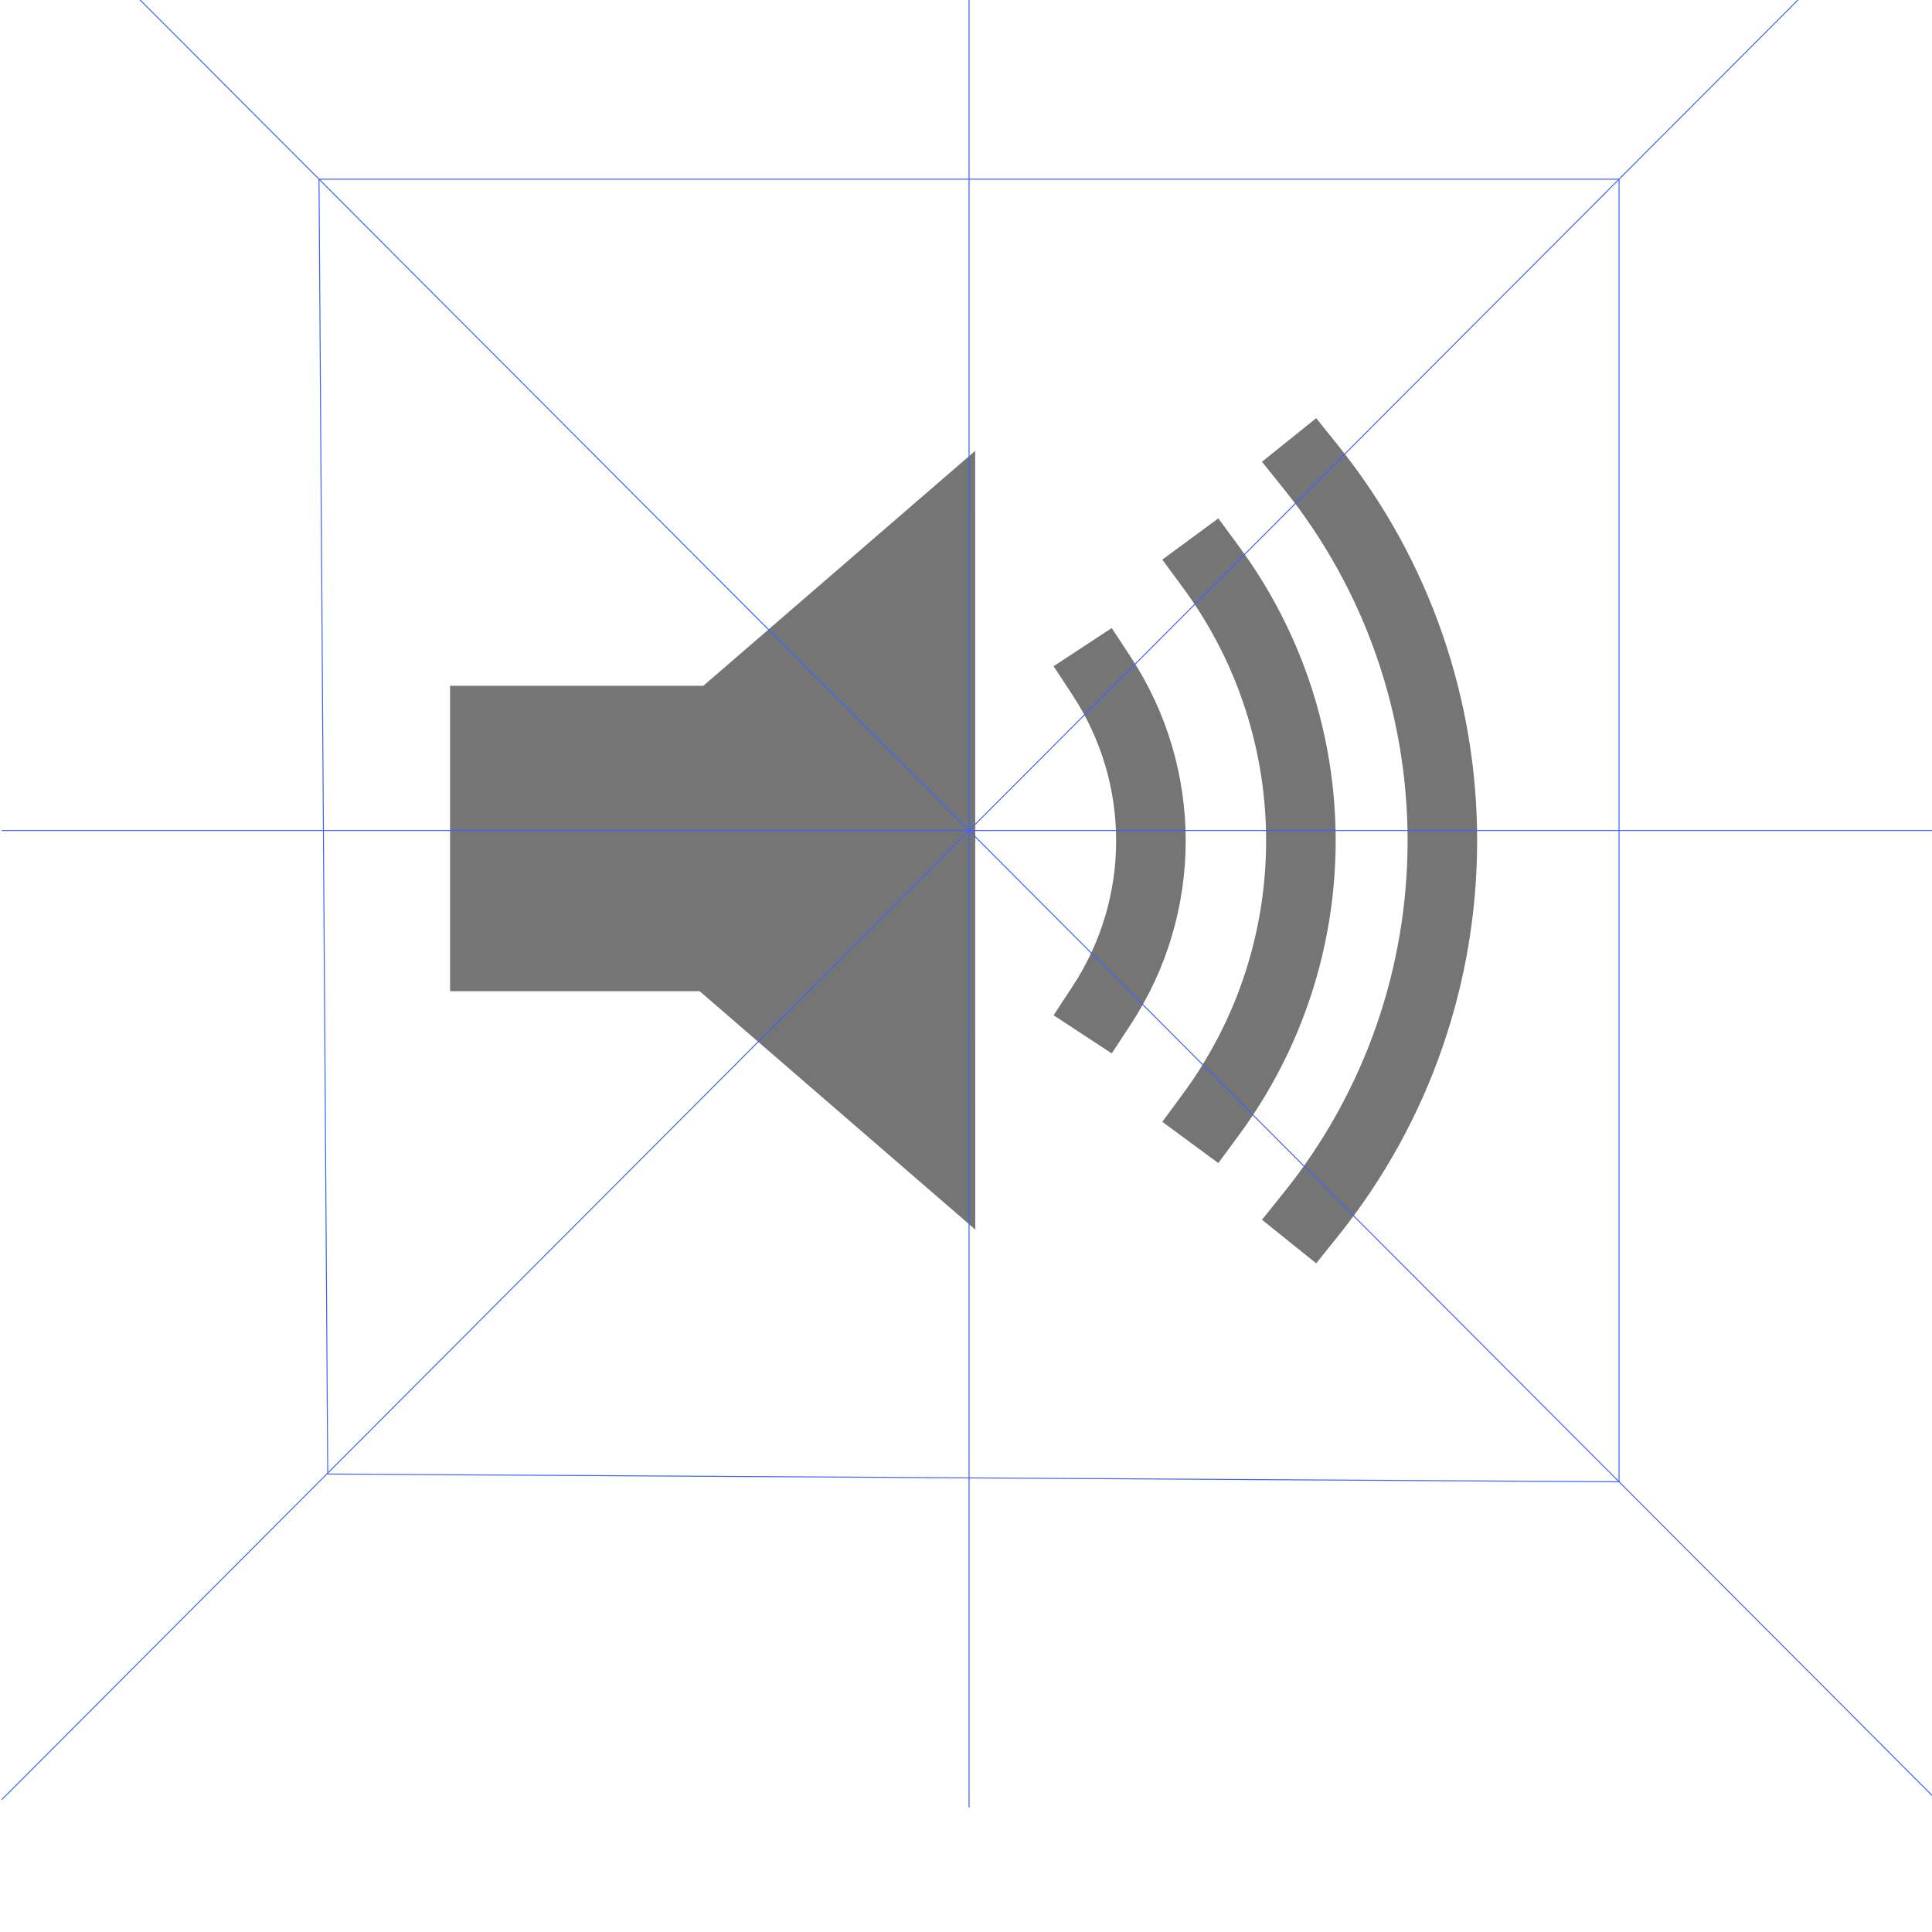
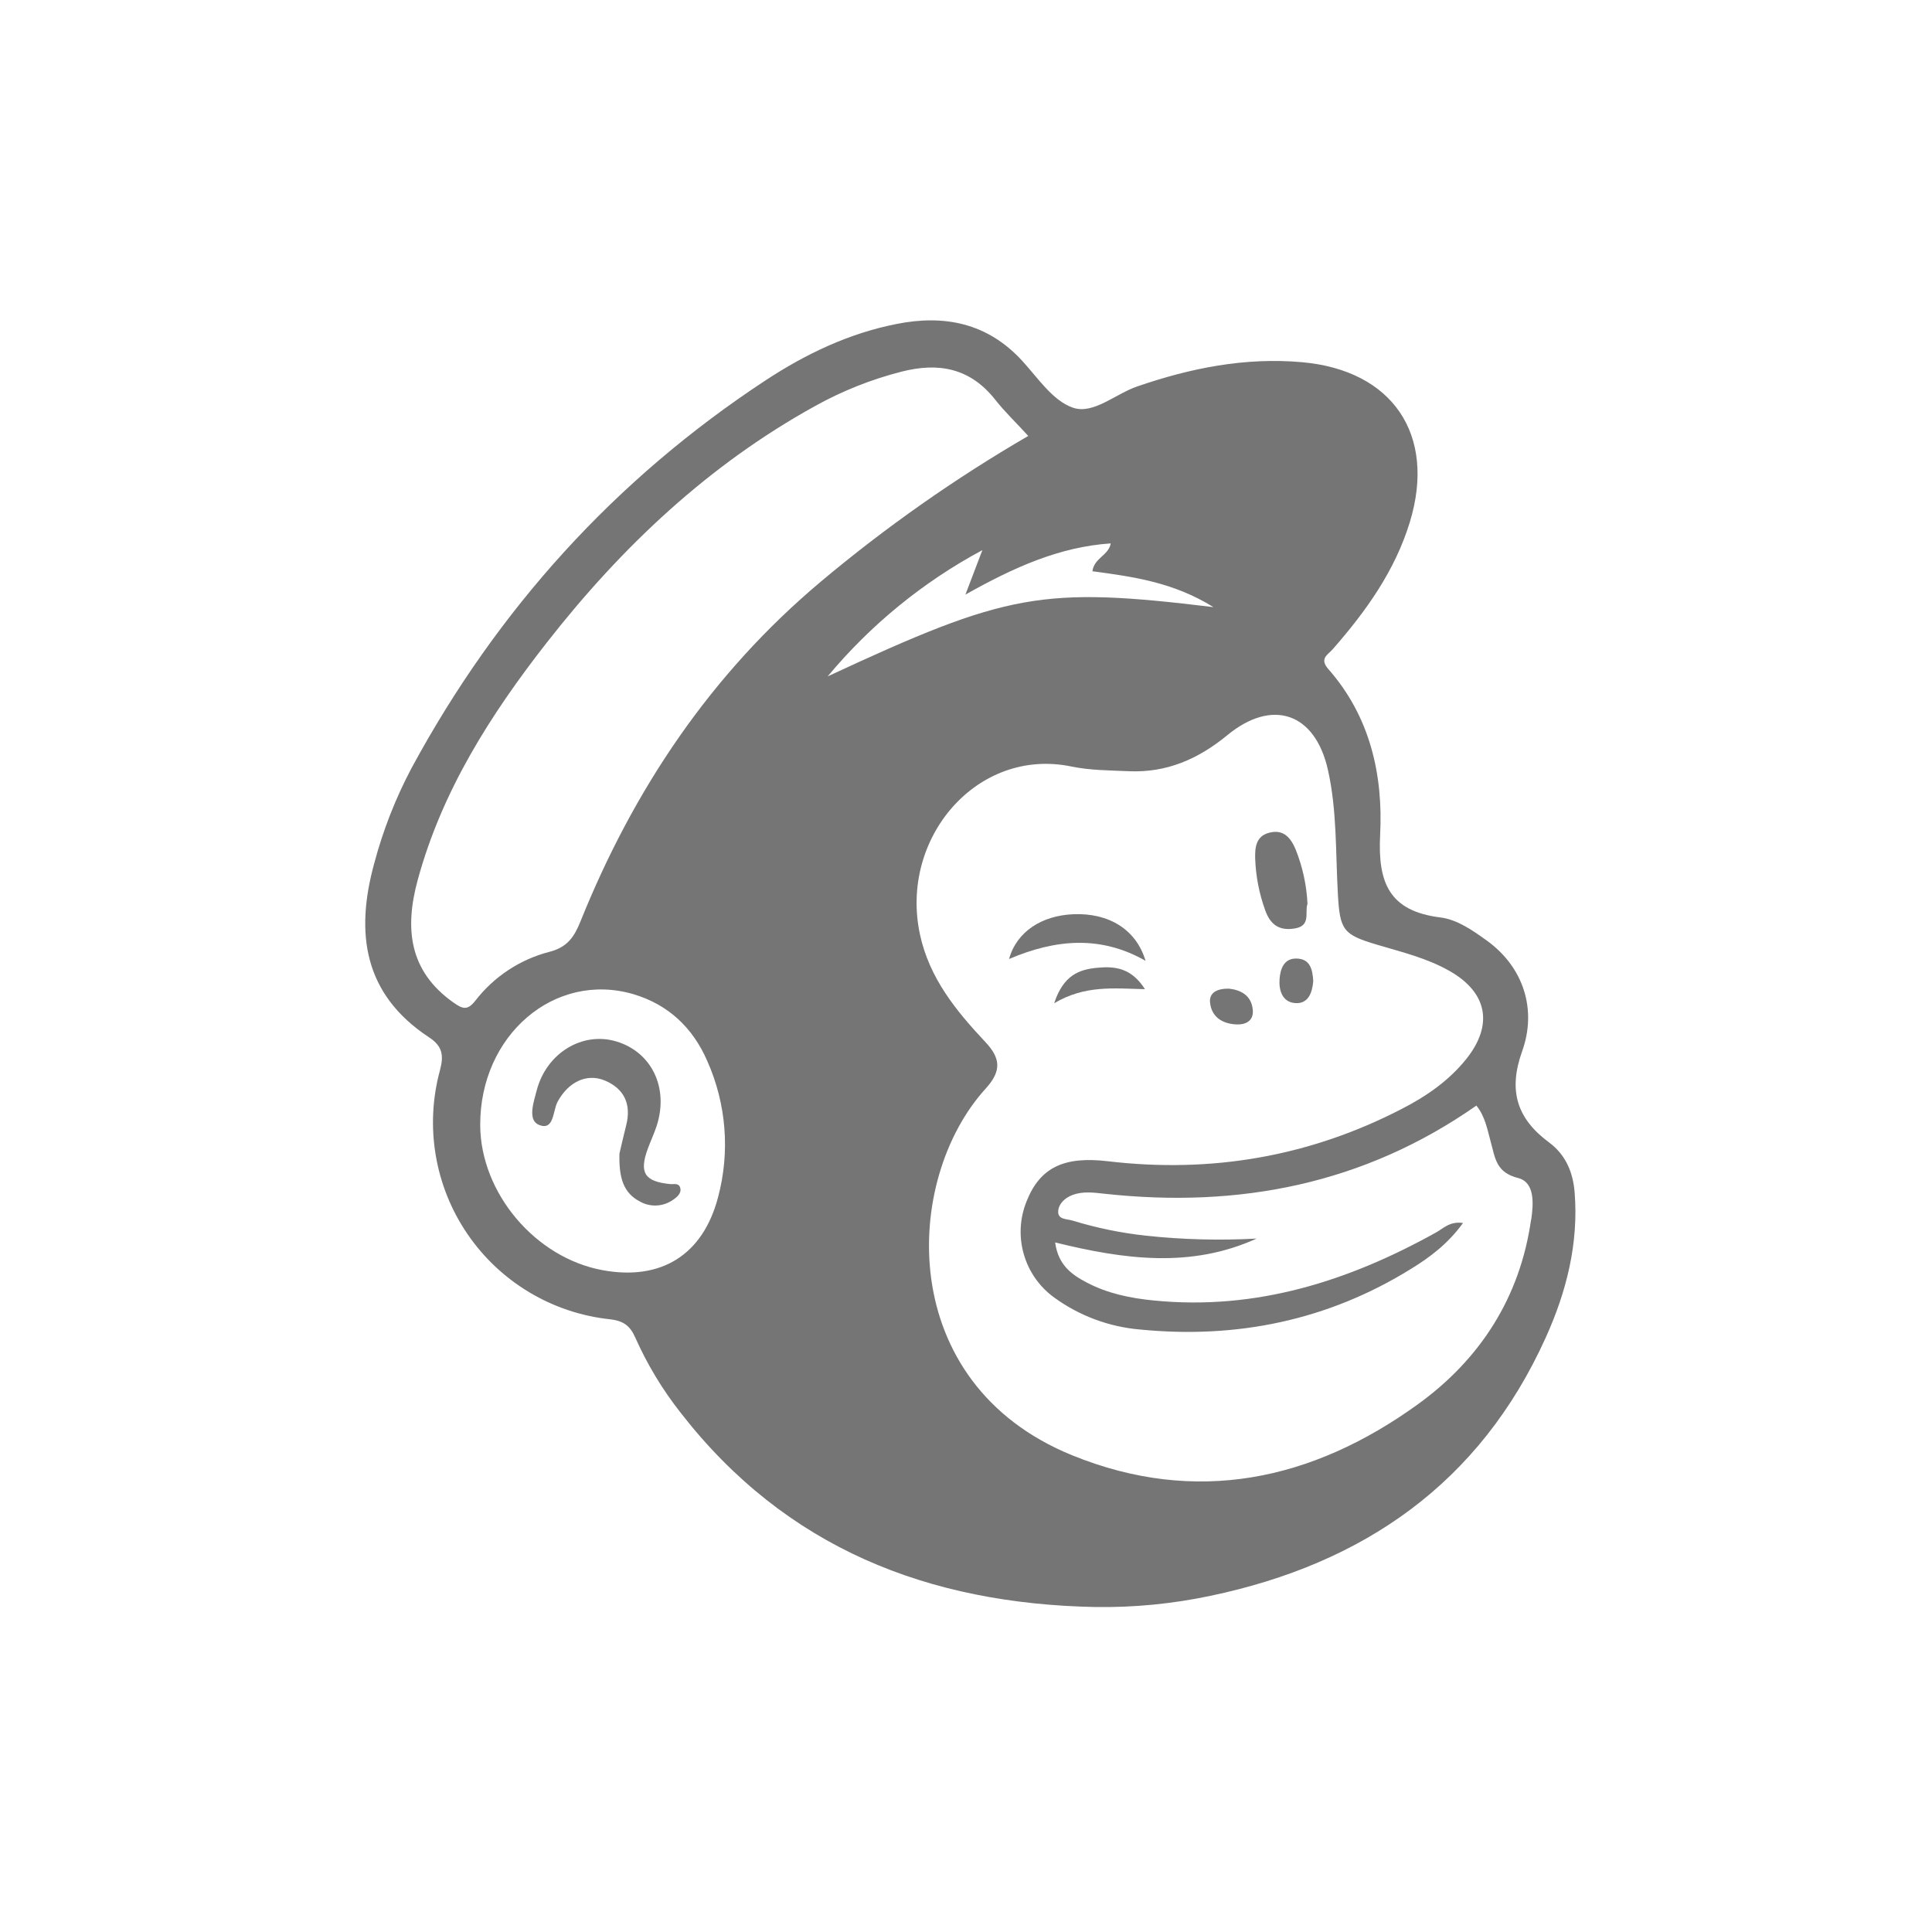
<svg xmlns="http://www.w3.org/2000/svg" viewBox="0 0 500 500">
  <defs>
-     <style>.cls-1{fill:#757575;stroke-width:3.04px;}.cls-1,.cls-2{stroke:#757575;}.cls-1,.cls-3{stroke-miterlimit:10;}.cls-2,.cls-3{fill:none;}.cls-2{stroke-linecap:square;stroke-width:18px;}.cls-3{stroke:#3f62ff;stroke-width:0.25px;}</style>
+     <style>.cls-1{fill:#757575;}</style>
  </defs>
  <g id="Layer_2" data-name="Layer 2">
-     <path class="cls-1" d="M250.86,120l-68.27,59H118v76h63.64l69.24,59.89Z" />
-     <path class="cls-2" d="M285.13,175a77.59,77.59,0,0,1,0,85.16m28.26-113.42a119.42,119.42,0,0,1,0,141.68m25.86-167.54a154.4,154.4,0,0,1,0,193.41" />
-   </g>
-   <g id="Guias">
-     <line class="cls-3" x1="0.45" y1="-35.89" x2="501.12" y2="465.76" />
-     <line class="cls-3" x1="0.45" y1="465.76" x2="501.12" y2="-35.89" />
-     <polygon class="cls-3" points="419.01 383.49 84.82 381.48 82.56 46.38 419.01 46.38 419.01 383.49" />
-     <line class="cls-3" x1="0.45" y1="214.93" x2="501.12" y2="214.93" />
-     <line class="cls-3" x1="250.79" y1="-37.9" x2="250.79" y2="467.77" />
+     <path class="cls-1" d="M407.51,308.54c-.42-5.19-2.34-9.71-6.59-12.86-8.4-6.21-10.62-13.46-7-23.59,3.88-10.78.41-21.77-9.12-28.66-3.7-2.67-7.7-5.47-12.08-6-13.21-1.66-16.18-9-15.54-21.39.79-15.53-2.61-30.62-13.39-42.86-2.42-2.75-.15-3.71,1.1-5.14,8.6-9.82,16.13-20.28,20-33,6.84-22.57-4.49-39.25-28-41.31-14.72-1.29-28.76,1.52-42.61,6.29-5.62,1.94-11.33,7.29-16.58,5.5s-9.08-7.71-13.17-12.16c-9-9.8-20.16-12-32.59-9.5-12.23,2.42-23.36,7.72-33.7,14.5-39.08,25.67-69.51,59.33-91.73,100.41a116.71,116.71,0,0,0-9.65,24.63c-5,18.16-2.73,33.93,14.18,45.06,3.44,2.26,3.87,4.62,2.82,8.53a51.25,51.25,0,0,0,44,64.44c3.63.42,5.24,1.76,6.58,4.8a91.72,91.72,0,0,0,11.69,19.36c27.24,35.09,64.17,49.48,107.43,50.31A134.15,134.15,0,0,0,313.25,413c39.62-8.3,69.75-29.16,86.75-66.76C405.38,334.38,408.58,321.82,407.51,308.54Zm-221.7,1.39c-3.94,14.9-14.75,21.55-29.81,18.8-17.47-3.18-31.64-20-31.72-37.53-.1-23.3,19.27-39.89,39.67-33.9C173,260,179.29,266,183,274.49A53,53,0,0,1,185.81,309.93Zm-35.57-71.5c-1.62,4-3.37,6.73-8.12,7.92A35.46,35.46,0,0,0,123,259c-2,2.51-3.18,2.2-5.63.47-11.6-8.18-12.65-19.27-9.28-31.68,6.29-23.15,18.91-42.94,33.46-61.54,19.33-24.71,41.86-46,69.54-61.25a93.75,93.75,0,0,1,22.16-8.8c9.71-2.5,17.87-.93,24.33,7.26,2.52,3.2,5.48,6,8.53,9.36a382.81,382.81,0,0,0-53.7,37.72C184,174.41,164,204.25,150.24,238.43Zm104-96.06c-1.55,4.08-2.71,7.12-4.39,11.51,12.45-7,24.23-12.34,37.61-13.25-.54,3.11-4.3,3.75-4.74,7.21,10.45,1.4,20.93,2.82,31.31,9.28-44.41-5.38-53.33-3.7-99.83,17.93A135.35,135.35,0,0,1,254.24,142.37Zm142,173.29c-2.87,20.19-13.23,36.18-29.38,47.83-27.29,19.69-57.36,26.14-89.35,13.15-46-18.69-43.87-71.37-22.41-94.92,4.23-4.65,3.79-7.92-.11-12.07-7.57-8.07-14.47-16.49-16.91-27.84-5.36-24.93,14.86-48.49,39.19-43.44,4.83,1,9.89,1,14.86,1.22,9.77.44,18-3.15,25.5-9.33,11.63-9.56,22.65-5.8,26,8.82,2.41,10.59,2,21.49,2.61,32.27.51,9.36,1.35,10.54,10.17,13.15,6.4,1.9,12.94,3.47,18.81,6.83,9.71,5.56,11.3,13.87,4.3,22.68-4.53,5.68-10.42,9.73-16.79,13-23.92,12.36-49.33,16.67-76,13.52-11.33-1.34-17.59,1.57-21.07,10.42a21,21,0,0,0,7.18,24.86,44.14,44.14,0,0,0,22.22,8.27c25,2.46,48.59-2.35,70.12-15.7,4.88-3,9.53-6.47,13.45-11.87-3.39-.5-5.05,1.37-6.89,2.4-22.73,12.66-46.66,20.27-73.08,17.66-6.07-.59-12-1.8-17.4-4.65-3.84-2-7.41-4.5-8.19-10.38,18,4.45,35.2,6.7,52.15-1a177.24,177.24,0,0,1-28.59-.74,102.27,102.27,0,0,1-19-3.9c-1.5-.48-4-.2-3.76-2.55.18-1.91,1.78-3.38,3.74-4.11,2.75-1,5.52-.59,8.33-.29,34.72,3.78,67.07-2.48,96.14-22.82,2.28,2.76,2.85,6.22,3.75,9.5,1.13,4.06,1.32,7.8,7.06,9.24C397.25,306,396.88,311.46,396.28,315.66Z" />
+     <path class="cls-1" d="M338.38,233.91c-.78,2.12,1,5.66-3.26,6.37-4,.67-6.36-.9-7.72-4.8a43.78,43.78,0,0,1-2.56-13.23c-.07-2.74.09-5.84,3.63-6.74,3.74-1,5.63,1.4,6.85,4.35A43.49,43.49,0,0,1,338.38,233.91Z" />
+     <path class="cls-1" d="M296.47,248.66c-11.55-6.6-23.19-5.65-35.33-.47,2-7.17,8.57-11.27,16.7-11.59C286.82,236.24,294,240.41,296.47,248.66Z" />
+     <path class="cls-1" d="M272.82,259.63c2.42-7.35,6.56-8.73,11.12-9.17s8.85,0,12.37,5.54C288,255.79,280.81,254.94,272.82,259.63Z" />
+     <path class="cls-1" d="M339.87,253.91c-.26,3-1.28,5.93-4.66,5.69s-4.27-3.36-4.06-6.23c.19-2.53,1.08-5.36,4.36-5.3C339.15,248.13,339.69,251,339.87,253.91Z" />
+     <path class="cls-1" d="M318.08,255.86c2.92.34,5.83,1.65,6.15,5.59.21,2.75-1.84,3.78-4.27,3.67-3.6-.17-6.41-1.9-6.8-5.65C312.89,256.88,315,255.81,318.08,255.86Z" />
+     <path class="cls-1" d="M160.31,298.57c.35-1.49,1-4.41,1.74-7.32,1.37-5.39-.41-9.44-5.49-11.6-4.78-2-9.56.44-12.27,5.52-1.25,2.34-.86,7.55-4.81,5.95-3-1.23-1.37-5.92-.59-8.9,2.56-9.78,11.92-15.36,20.7-12.67,9.12,2.8,13.51,12,10.37,21.79-.65,2-1.6,4-2.33,6-2.25,6.18-.81,8.44,5.8,9.1,1,.1,2.26-.37,2.62,1s-.83,2.38-1.87,3.07a8,8,0,0,1-8.56.45C161.21,308.67,160.17,304.64,160.31,298.57Z" />
  </g>
</svg>
